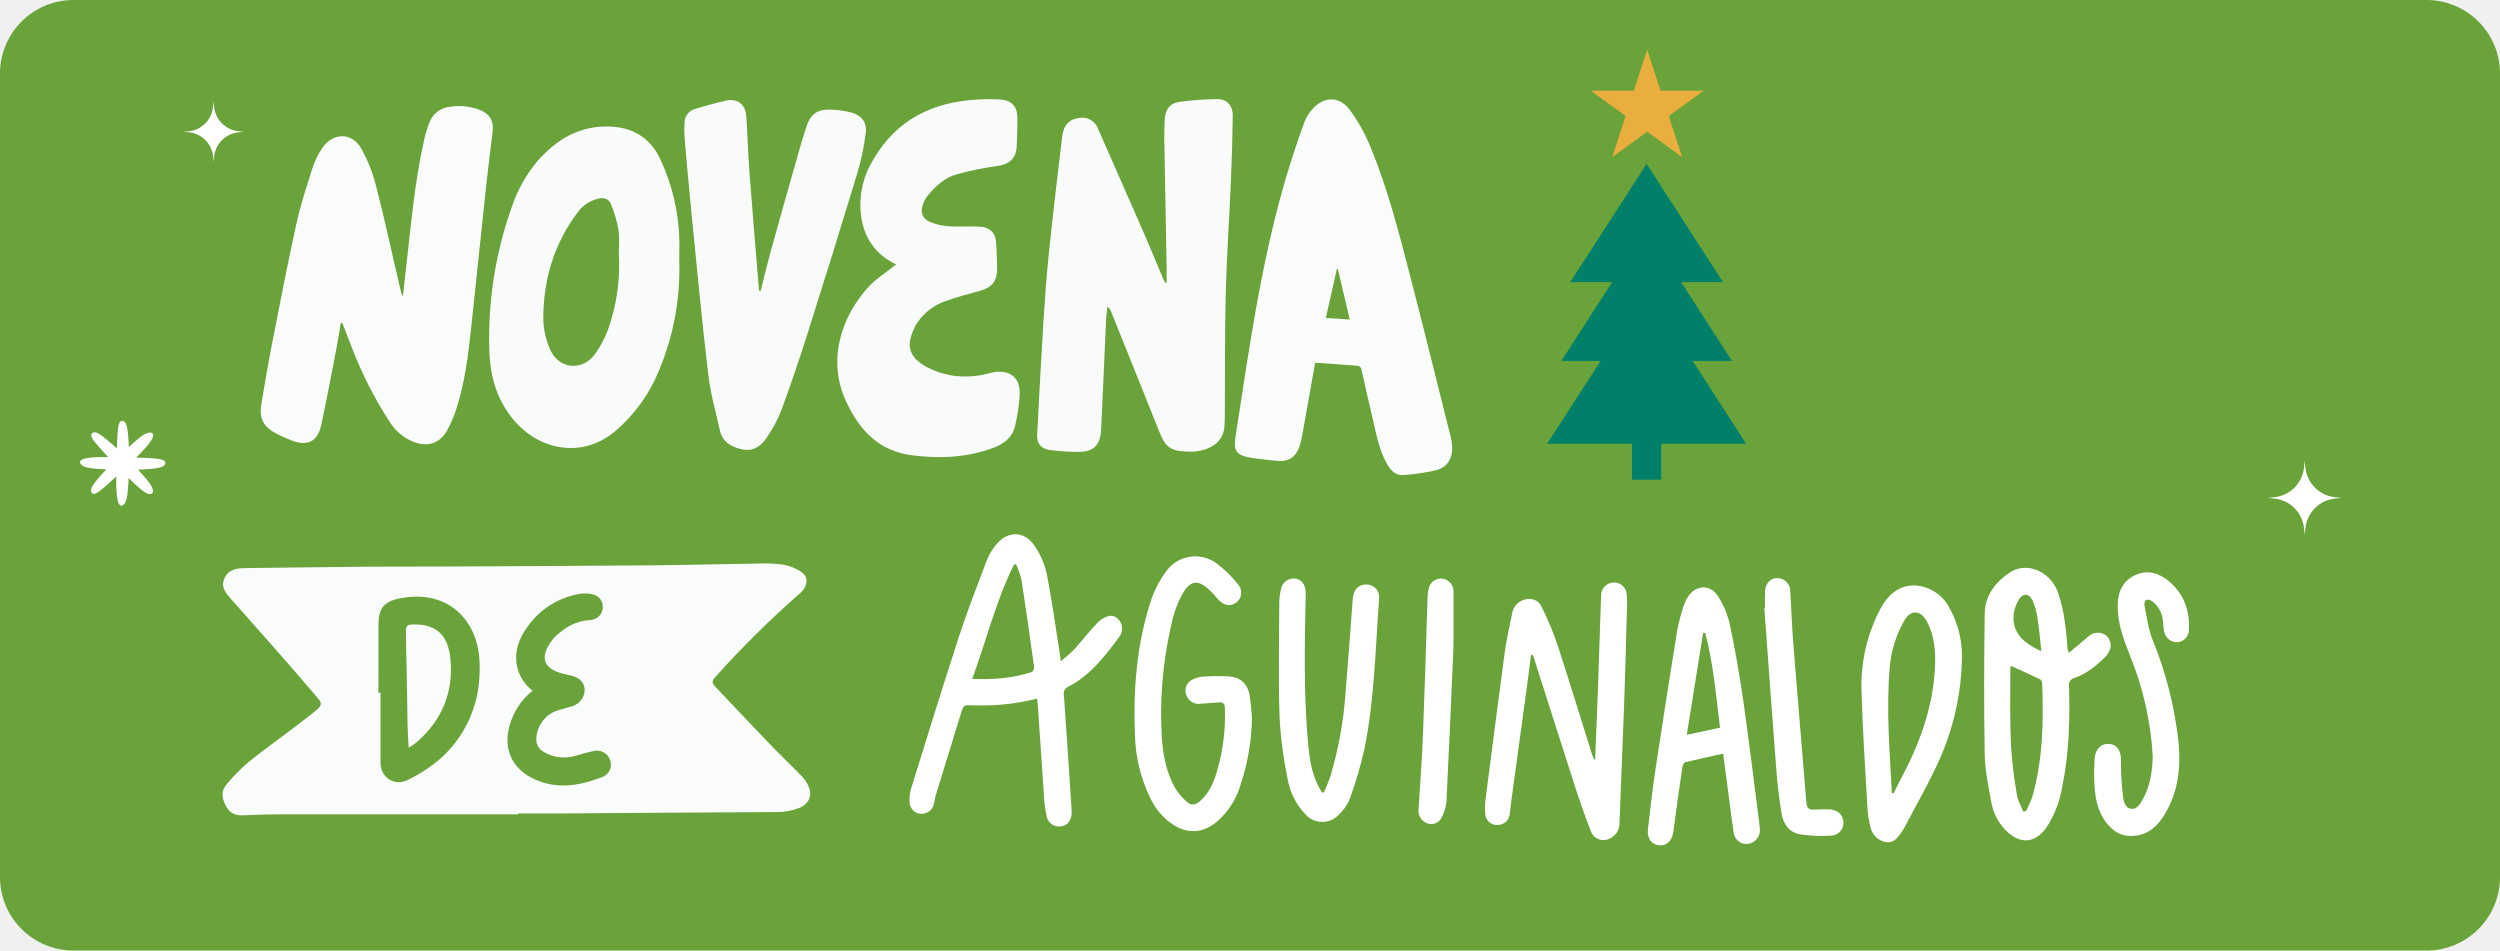
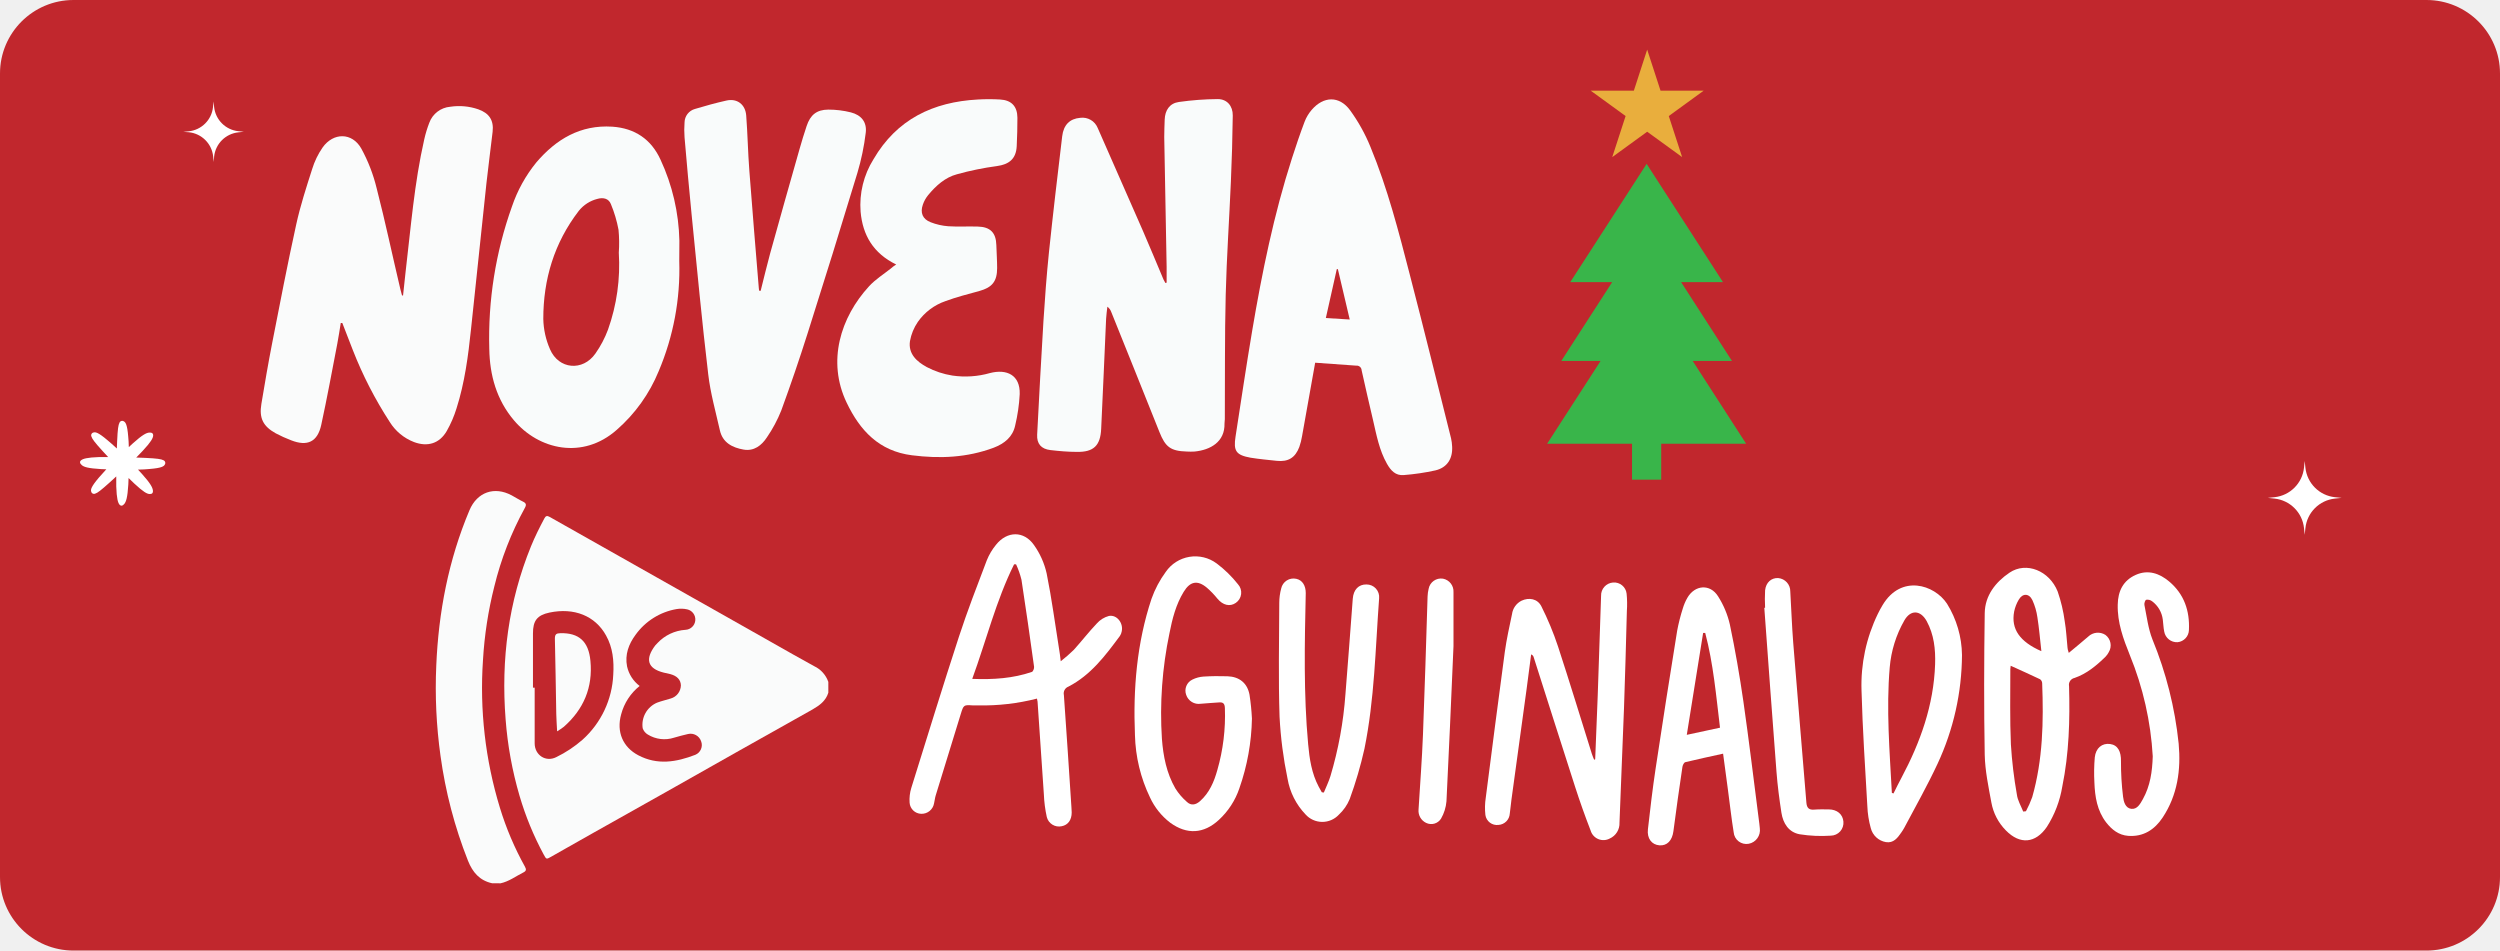
<svg xmlns="http://www.w3.org/2000/svg" viewBox="0 0 793.95 301.88">
  <defs>
-     <style>.cls-1{fill:#6aa33a;}.cls-2{fill:#f9fbfb;}.cls-3{fill:#fafbfb;}.cls-4{fill:#fafcfc;}.cls-5,.cls-6{fill:#fff;}.cls-6{fill-rule:evenodd;}.cls-7{fill:#008069;}.cls-8{fill:#e9ae3d;}</style>
+     <style>.cls-1{fill:#c1272d;}.cls-2{fill:#f9fbfb;}.cls-3{fill:#fafbfb;}.cls-4{fill:#fafcfc;}.cls-5,.cls-6{fill:#fff;}.cls-6{fill-rule:evenodd;}.cls-7{fill:#39b54a;}.cls-8{fill:#e9ae3d;}</style>
  </defs>
  <g id="Capa_2" data-name="Capa 2">
    <g id="Capa_1-2" data-name="Capa 1">
      <rect class="cls-1" width="793.95" height="301.88" rx="23.35" />
      <path class="cls-2" d="M370.5,89.77c0-1.63,0-3.25,0-4.88q-.37-20.67-.76-41.35c0-1.85.08-3.7.14-5.55.11-3,1.57-5.18,4.5-5.6a91.61,91.61,0,0,1,12.38-.92c2.9,0,4.78,2.15,4.74,5.22-.08,7-.29,13.91-.59,20.86-.51,12-1.35,24.09-1.65,36.14-.33,13.14-.2,26.3-.28,39.45,0,.45-.11.89-.1,1.34.15,5.89-4.51,8.42-9.49,8.92a20.67,20.67,0,0,1-2.49,0c-5.14-.15-6.8-1.44-8.69-6.2C363.14,124.46,358,111.74,352.88,99a3.54,3.54,0,0,0-1.2-1.6c-.13,1.27-.34,2.54-.4,3.82-.53,11.67-1,23.33-1.57,35-.25,5.31-2.4,7.38-7.71,7.29-2.8,0-5.61-.25-8.39-.57-2.94-.34-4.38-2-4.23-4.9q.92-18.06,2-36.11c.46-7.26,1-14.52,1.74-21.75,1.29-12.31,2.74-24.6,4.21-36.89.44-3.7,2.46-5.6,5.73-5.87a5.22,5.22,0,0,1,5.55,3.22Q355.85,57,363,73.39c2.22,5.09,4.32,10.23,6.49,15.34a10.42,10.42,0,0,0,.61,1.14Z" />
      <path class="cls-3" d="M128,93.86c.26-2.44.5-4.89.79-7.34,1.67-14.12,2.78-28.33,5.94-42.25A38,38,0,0,1,136.33,39,7.78,7.78,0,0,1,143,33.9a18.77,18.77,0,0,1,8.88.81c3.44,1.22,5,3.44,4.56,7.18-.61,5.39-1.36,10.77-1.94,16.16q-2.5,23.22-4.91,46.45c-.89,8.52-2,17-4.61,25.2a36,36,0,0,1-3.1,7.18c-2.31,4-6.11,5.12-10.4,3.51a15.69,15.69,0,0,1-7.7-6.37,126.43,126.43,0,0,1-11.71-22.79c-1.13-2.88-2.24-5.77-3.36-8.66l-.49,0c-.37,2.21-.68,4.44-1.11,6.64-1.66,8.59-3.23,17.19-5.09,25.73-1.18,5.41-4.42,6.92-9.58,4.88a42.85,42.85,0,0,1-4.88-2.21c-4-2.23-5.31-4.8-4.55-9.34,1.07-6.42,2.16-12.84,3.41-19.23,2.46-12.58,4.89-25.18,7.64-37.69,1.31-6,3.21-11.83,5.08-17.67a24.89,24.89,0,0,1,3.31-6.84c3.43-4.83,9.38-4.81,12.28.32a51.61,51.61,0,0,1,4.88,12.59c2.74,10.63,5,21.37,7.53,32.06.15.67.35,1.34.53,2Z" />
      <path class="cls-4" d="M417.67,115.19c-1.41,8-2.76,15.61-4.15,23.26a20.17,20.17,0,0,1-.89,3.52c-1.29,3.41-3.54,4.77-7.16,4.38-2.79-.3-5.59-.55-8.35-1-4.57-.83-5.45-2.13-4.74-6.67,1.74-11.22,3.4-22.45,5.29-33.65,3.13-18.51,6.87-36.88,12.64-54.79,1.25-3.88,2.55-7.75,4-11.57a12.71,12.71,0,0,1,2.24-3.76c3.76-4.39,8.76-4.56,12.19.08a55.22,55.22,0,0,1,6.48,11.64c5.45,13.18,9,27,12.55,40.77,4.47,17.22,8.72,34.5,13.05,51.77a14.68,14.68,0,0,1,.35,2.65c.21,3.86-1.59,6.69-5.33,7.57a73.07,73.07,0,0,1-10,1.48c-2.63.25-4.16-1.44-5.38-3.6-2.43-4.3-3.31-9.08-4.4-13.8-1.22-5.28-2.48-10.56-3.63-15.85a1.56,1.56,0,0,0-1.74-1.5C426.47,115.85,422.28,115.51,417.67,115.19ZM421.06,101l7.59.47c-1.3-5.51-2.54-10.77-3.77-16h-.34C423.4,90.5,422.27,95.58,421.06,101Z" />
      <path class="cls-2" d="M284.61,84c-7.29-3.56-10.64-9.32-11.3-16.76a27.42,27.42,0,0,1,4.08-16.64c7.42-12.74,18.94-18.23,33.16-19a61.76,61.76,0,0,1,7.07,0c3.61.2,5.47,2.19,5.49,5.81,0,3-.07,6-.22,9-.19,4-2.38,5.8-6.28,6.33a93,93,0,0,0-12.69,2.6c-3.78,1-6.7,3.65-9.18,6.65a9.84,9.84,0,0,0-1.66,3c-.91,2.58-.08,4.61,2.48,5.59a19.38,19.38,0,0,0,5.55,1.27c3.12.21,6.25,0,9.38.1,4,.09,5.83,1.94,5.93,5.9.07,2.43.25,4.85.25,7.27,0,4.24-1.57,6.16-5.62,7.29-3.63,1-7.3,1.92-10.81,3.23a17.69,17.69,0,0,0-8.75,6.59,15.63,15.63,0,0,0-2.5,6.08c-.62,4.1,2.23,6.58,5.35,8.27a26.32,26.32,0,0,0,8.12,2.69,28.38,28.38,0,0,0,11.92-.79c5.31-1.38,9.64.58,9.46,6.69a54.82,54.82,0,0,1-1.45,10c-.79,3.61-3.38,5.68-6.77,7-8.46,3.17-17.12,3.55-26,2.42-10.46-1.33-16.51-7.86-20.75-16.73-6.28-13.13-1.94-27.08,7.13-36.95,2-2.18,4.6-3.8,6.94-5.66C283.35,84.83,283.83,84.54,284.61,84Z" />
      <path class="cls-2" d="M215.72,82.94a82.79,82.79,0,0,1-6.53,34.93,49.69,49.69,0,0,1-13.36,18.67c-10.74,9.47-24.69,6.36-32.65-3.1-5.48-6.49-7.64-14.25-7.79-22.55a124,124,0,0,1,7.2-45.31,45.15,45.15,0,0,1,7.74-14c6.3-7.38,14-12,24.13-11.35,7.16.49,12.34,4,15.3,10.46a64.35,64.35,0,0,1,6,25.76C215.76,78.34,215.72,80.26,215.72,82.94Zm-19.2-2.71a43.93,43.93,0,0,0-.09-7.26A40.45,40.45,0,0,0,194,64.8c-.7-1.76-2.41-2.16-4.23-1.65a11,11,0,0,0-6,3.87c-7.75,10.11-11.24,21.68-11.23,34.27a25.29,25.29,0,0,0,2.13,9.62c2.75,6.43,10.42,7.09,14.42,1.37a33.59,33.59,0,0,0,4-7.59A61.41,61.41,0,0,0,196.52,80.23Z" />
      <path class="cls-2" d="M241.57,92.36c1-3.94,1.93-7.91,3-11.83q4.63-16.68,9.39-33.34c.67-2.4,1.42-4.77,2.2-7.14,1.18-3.56,3.19-5.22,6.9-5.24a29.39,29.39,0,0,1,7.17.88c3.33.86,5.13,3.12,4.71,6.49a76.4,76.4,0,0,1-2.64,12.7q-7.71,25.47-15.77,50.83-3.93,12.41-8.41,24.64a43.36,43.36,0,0,1-4.58,8.57c-1.67,2.54-4.09,4.44-7.39,3.86-3.54-.62-6.64-2.17-7.53-6.11-1.33-5.91-3-11.8-3.7-17.79-2-16.85-3.58-33.76-5.27-50.65-.82-8.19-1.54-16.39-2.25-24.59a30.51,30.51,0,0,1,0-4.78,4.5,4.5,0,0,1,3.31-4.26c3.3-1,6.63-1.91,10-2.67s6,1.22,6.27,4.74c.45,5.85.55,11.73,1,17.59.92,12.41,2,24.8,3,37.21,0,.29.08.57.12.86Z" />
-       <path class="cls-3" d="M164.48,258.61q-38,0-76.08,0c-3.64,0-7.28.14-10.91.32-2.26.11-4.15-.33-5.42-2.43-1.48-2.43-2.12-5-.18-7.31a53.5,53.5,0,0,1,7.37-7.45c5.88-4.7,12.08-9,18-13.66,6.2-4.86,5.74-3.91,1.16-9.3-8.17-9.64-16.68-19-25-28.5-1.66-1.89-3.42-3.82-2.13-6.63s3.77-3.19,6.43-3.23c13-.16,26.05-.34,39.08-.45,8.74-.08,17.49,0,26.24-.06,21.53-.1,43.05-.19,64.57-.38,10.86-.09,21.71-.4,32.57-.55a49.28,49.28,0,0,1,8.6.34,14.91,14.91,0,0,1,5.88,2.43c2.2,1.54,1.8,4.55-.36,6.44a314.61,314.61,0,0,0-27.35,27.06c-1,1.12-.69,1.89.15,2.77,5.75,6.06,11.47,12.15,17.27,18.17,3.36,3.5,6.89,6.84,10.27,10.32a11.45,11.45,0,0,1,2.12,3.16c1.36,3,.09,5.73-3,6.95a19.48,19.48,0,0,1-7.27,1.28c-22.67.09-45.34.28-68,.43-4.66,0-9.32,0-14,0ZM120.17,220h.67c0,7.4,0,14.8,0,22.2,0,4.69,4.43,7.65,8.65,5.5A47.45,47.45,0,0,0,140,240.81a37.13,37.13,0,0,0,12.26-26c.33-5.41-.18-10.79-2.88-15.59-4.45-7.92-12.84-11.2-22.61-9.14-4.91,1-6.6,3.24-6.57,8.32C120.2,205.62,120.17,212.83,120.17,220Zm49-.68a21.42,21.42,0,0,0-7.37,11.26c-2,7,.71,13.09,6.81,16.32,7.67,4.05,15.21,2.75,22.75-.16a4.19,4.19,0,0,0,2.38-5.4,4.44,4.44,0,0,0-5.21-2.85c-1.87.41-3.71.94-5.55,1.46a12.62,12.62,0,0,1-10.5-1.27,4.68,4.68,0,0,1-2-2.52c-.85-3.95,1.91-8.75,5.72-10.19,1.79-.68,3.66-1.1,5.49-1.67a5.58,5.58,0,0,0,4-5.23c-.07-2.26-1.53-3.83-4.23-4.51-.87-.21-1.75-.37-2.61-.59-6.67-1.67-7.42-5.51-3.4-10.82a8.54,8.54,0,0,1,.91-1c3.12-3,6.68-5,11.15-5.25a4.08,4.08,0,0,0,3.9-3.8,4,4,0,0,0-3.21-4.37,11,11,0,0,0-4.16-.13A25.46,25.46,0,0,0,167.55,199c-2.72,3.68-4.28,7.84-3.36,12.57A13.44,13.44,0,0,0,169.14,219.36Z" />
-       <path class="cls-3" d="M129.79,237.47c-.13-2.61-.31-4.76-.35-6.91-.18-10-.29-20-.54-30.06,0-1.74.54-2.14,2.15-2.19,7.4-.19,11.29,3.24,12,11.06,1,10.55-2.7,19.28-10.6,26.26A30.12,30.12,0,0,1,129.79,237.47Z" />
      <path class="cls-5" d="M336.87,210a50.14,50.14,0,0,0,4.14-3.61c2.48-2.74,4.75-5.69,7.3-8.37a7.86,7.86,0,0,1,3.87-2.41c2.56-.46,4.65,2.32,4.05,4.94a3.76,3.76,0,0,1-.57,1.42c-4.61,6.22-9.25,12.43-16.36,16.09a2.31,2.31,0,0,0-1.43,2.68q1.25,17.77,2.39,35.54c0,.58.09,1.15.09,1.72,0,2.4-1.16,4-3.16,4.39a4,4,0,0,1-4.75-2.92,41.13,41.13,0,0,1-.93-7.19c-.69-9.8-1.31-19.61-2-29.42a10.23,10.23,0,0,0-.19-1,69.38,69.38,0,0,1-18.65,2.16c-.57,0-1.15,0-1.72,0-2.89-.18-2.92-.19-3.81,2.67q-4,13-8,26c-.24.79-.3,1.63-.5,2.43a4,4,0,0,1-4.09,3.33,3.8,3.8,0,0,1-3.68-3.53,12.88,12.88,0,0,1,.54-4.69c5-16,9.92-32.07,15.12-48,2.67-8.18,5.79-16.22,8.85-24.27a18.84,18.84,0,0,1,2.91-4.92c3.52-4.45,8.89-4.55,12.11.09a25,25,0,0,1,4,9c1.63,8.06,2.69,16.23,4,24.36C336.56,207.33,336.67,208.33,336.87,210Zm-28.09,5.6c6.74.26,12.93-.16,18.92-2.21.39-.13.78-1.12.7-1.65-1.28-9.22-2.58-18.43-4-27.62a27.33,27.33,0,0,0-1.71-4.89l-.64,0C316.33,190.74,313.27,203.25,308.78,215.55Z" />
      <path class="cls-5" d="M506.6,241.12c.27-6.7.56-13.39.8-20.09q.56-15.89,1.07-31.77a4.12,4.12,0,0,1,3.81-4.27,4,4,0,0,1,4.3,3.55,32.79,32.79,0,0,1,.08,5.52c-.28,10.28-.54,20.55-.91,30.83-.43,12.12-1,24.24-1.43,36.36a5.25,5.25,0,0,1-3.12,5.06,4.24,4.24,0,0,1-6.06-2.58q-2.67-6.87-4.93-13.89c-4.43-13.72-8.78-27.48-13.17-41.21a1.26,1.26,0,0,0-.78-.8c-.48,3.69-.95,7.38-1.45,11.07Q482.43,236.45,480,254c-.2,1.46-.31,2.92-.52,4.37a3.83,3.83,0,0,1-3.59,3.61,3.72,3.72,0,0,1-4.16-3.15,20.63,20.63,0,0,1,.12-5.49c2-15.45,3.95-30.89,6.05-46.32.55-4,1.45-8,2.29-12a5.56,5.56,0,0,1,3-4.24c2.36-1.12,5.1-.67,6.33,1.8a95.41,95.41,0,0,1,5.26,12.68c3.72,11.34,7.18,22.76,10.76,34.15.2.64.48,1.25.73,1.88Z" />
      <path class="cls-5" d="M657,207.35c2.26-1.89,4.25-3.5,6.18-5.18a4.43,4.43,0,0,1,5.46-.54,4.15,4.15,0,0,1,1.06,5.49,6,6,0,0,1-1,1.41c-2.88,2.83-6,5.44-9.86,6.77a2.25,2.25,0,0,0-1.75,2.65c.3,10.68,0,21.33-2.15,31.84a34,34,0,0,1-4.89,12.8c-3.6,5.27-8.54,5.71-13,1.16a16.81,16.81,0,0,1-4.63-8.89c-.92-5-2-10.08-2.11-15.14-.27-15-.22-30,0-45,.08-5.62,3.47-9.88,7.87-12.85,5.32-3.6,12.67-.63,15.3,6a48.63,48.63,0,0,1,2.24,9.46c.48,2.76.59,5.58.88,8.37C656.59,206,656.72,206.38,657,207.35Zm-14.43,50.38.83-.1a33.67,33.67,0,0,0,2-4.49c3.38-11.86,3.62-24,3.15-36.21a1.62,1.62,0,0,0-.66-1.21c-3.07-1.47-6.19-2.86-9.34-4.29a8.06,8.06,0,0,0-.11,1.08c0,8-.16,16,.18,23.91a140.31,140.31,0,0,0,1.9,15.91C640.75,254.19,641.82,255.93,642.53,257.73Zm5.72-51c-.42-3.76-.71-7.24-1.25-10.68a19.75,19.75,0,0,0-1.59-5.45c-1.07-2.24-3.15-2.24-4.36-.11a12.2,12.2,0,0,0-1.43,3.7C638.58,199.85,641.54,203.82,648.25,206.78Z" />
      <path class="cls-5" d="M397.59,228.22a70.76,70.76,0,0,1-4,22.16,24.06,24.06,0,0,1-6.5,10c-4.79,4.45-10.19,4.75-15.47.88a21.33,21.33,0,0,1-6.4-8,48.32,48.32,0,0,1-4.78-19.78c-.61-14.7.58-29.24,5.25-43.29a33.17,33.17,0,0,1,4.54-8.58,11.37,11.37,0,0,1,16.13-2.69,36.67,36.67,0,0,1,6.79,6.62,3.94,3.94,0,0,1-.68,5.92c-1.88,1.31-4.11.75-5.85-1.35a27.62,27.62,0,0,0-3.31-3.44c-3-2.53-5.35-2.07-7.39,1.28-2.48,4.05-3.62,8.57-4.52,13.15A124.39,124.39,0,0,0,369,234.63c.42,5.52,1.47,10.91,4.27,15.76a19.34,19.34,0,0,0,3.69,4.3c1.31,1.22,2.76.95,4.12-.24,3-2.66,4.48-6.17,5.52-9.89A62.65,62.65,0,0,0,389,224.87c-.06-1.47-.58-1.92-1.94-1.79-1.9.17-3.82.22-5.72.42a4.19,4.19,0,0,1-4.64-2.85,3.89,3.89,0,0,1,2-4.84,9.48,9.48,0,0,1,3.46-.94c2.55-.16,5.11-.19,7.66-.1,3.77.13,6.31,2.16,7,5.85A73.51,73.51,0,0,1,397.59,228.22Z" />
      <path class="cls-5" d="M547.22,239.35c-4.17.92-8.08,1.75-12,2.7-.41.1-.83.93-.91,1.47-1,6.82-2,13.64-2.87,20.47-.38,2.94-2,4.66-4.44,4.47s-4-2.17-3.65-5.12c.72-6.41,1.47-12.81,2.43-19.19q3.31-22,6.86-43.88a58.24,58.24,0,0,1,1.79-7.05,15.53,15.53,0,0,1,1.42-3.33c2.38-4.17,7.25-4.56,9.78-.5a28.45,28.45,0,0,1,3.74,8.94c1.7,8.1,3.12,16.28,4.3,24.48,1.78,12.39,3.26,24.81,4.86,37.22.13,1,.27,2,.35,3a4.39,4.39,0,0,1-3.54,4.94,4.05,4.05,0,0,1-4.76-3.66c-.73-4.47-1.21-9-1.82-13.47C548.3,247.17,547.79,243.46,547.22,239.35ZM541.54,201h-.66c-1.71,10.66-3.42,21.32-5.19,32.37l10.55-2.27C545,220.92,544.14,210.84,541.54,201Z" />
      <path class="cls-5" d="M623.09,208a82.8,82.8,0,0,1-7.75,34.54c-3.23,6.93-7,13.6-10.6,20.38-.27.5-.6,1-.92,1.46-1.18,1.73-2.49,3.45-4.88,3.06a6,6,0,0,1-4.82-4.45,30.24,30.24,0,0,1-1.09-7c-.7-12.23-1.52-24.47-1.85-36.72A51.78,51.78,0,0,1,596.34,195c.47-1,1-1.93,1.55-2.86,5.87-9.78,16.42-6.51,20.44-.42A31.6,31.6,0,0,1,623.09,208Zm-22.27,43.81.52.17c.85-1.68,1.65-3.38,2.54-5,6-11.28,10.23-23.06,10.67-36,.16-4.8-.35-9.45-2.67-13.72-2-3.6-5.14-3.67-7.11-.2a36.07,36.07,0,0,0-4.63,14.87C599,225.24,600.11,238.54,600.82,251.84Z" />
      <path class="cls-5" d="M420.43,251.69c.71-1.74,1.55-3.45,2.1-5.24a121,121,0,0,0,4.75-25.93c.84-10.11,1.55-20.23,2.33-30.35.22-2.92,1.86-4.61,4.37-4.56a4,4,0,0,1,4,4.41c-1.18,16-1.45,32-4.66,47.78a127.94,127.94,0,0,1-4.67,15.94,14,14,0,0,1-3.47,5,7.16,7.16,0,0,1-10.59-.12,21.65,21.65,0,0,1-5.69-11.32,130,130,0,0,1-2.54-19.7c-.39-12-.13-24.12-.09-36.18a17.79,17.79,0,0,1,.61-4.53,4,4,0,0,1,4.8-3.07c1.95.42,3,2.18,3,4.51-.35,16-.71,32.05.76,48,.42,4.64,1.11,9.27,3.34,13.48.32.61.67,1.2,1,1.8Z" />
      <path class="cls-5" d="M683.67,240.19a99.82,99.82,0,0,0-7.27-32.11c-2.08-5.16-4-10.38-3.85-16.09.08-4.27,1.73-7.63,5.7-9.41s7.59-.48,10.67,2.12c4.73,4,6.53,9.31,6.24,15.39a4,4,0,0,1-3.59,3.86,4.08,4.08,0,0,1-4.26-3.38c-.26-1.25-.28-2.54-.45-3.8a8.57,8.57,0,0,0-3.38-5.81,2.47,2.47,0,0,0-1.88-.49c-.33.08-.69,1.12-.58,1.64.75,3.66,1.19,7.48,2.54,10.92a119.55,119.55,0,0,1,8.34,33.12c.76,8.34-.36,16.35-5.09,23.49-2.55,3.85-6.13,6.17-10.94,5.81-3-.23-5.19-1.95-7-4.27-2.87-3.74-3.56-8.14-3.73-12.65a56.47,56.47,0,0,1,.12-8c.32-3,2.34-4.59,4.86-4.25s3.52,2.46,3.46,5.49a88,88,0,0,0,.66,11.23c.18,1.58.72,3.63,2.6,3.87s2.88-1.6,3.71-3.11C682.86,249.6,683.52,245.07,683.67,240.19Z" />
      <path class="cls-5" d="M560.56,193a51,51,0,0,1,0-5.53c.27-2.52,2-4,4.15-3.89a4.21,4.21,0,0,1,3.85,4.28c.33,5.42.5,10.85.93,16.26,1.35,16.92,2.8,33.84,4.18,50.76.13,1.66.78,2.39,2.5,2.24,1.52-.13,3.06-.08,4.6-.07,2.66,0,4.47,1.56,4.66,3.87a4.08,4.08,0,0,1-4,4.47,44.06,44.06,0,0,1-9.88-.44c-3.52-.64-5.28-3.47-5.81-6.86-.66-4.29-1.23-8.6-1.56-12.92-1.35-17.38-2.59-34.76-3.87-52.14Z" />
      <path class="cls-5" d="M461.6,205.22c-.77,17.48-1.42,33.36-2.23,49.24a13.25,13.25,0,0,1-1.73,5.53,3.68,3.68,0,0,1-4.74,1.34,4.26,4.26,0,0,1-2.4-4.21c.49-8,1.1-15.9,1.41-23.87.58-14.6,1-29.22,1.46-43.82a12,12,0,0,1,.34-2.46,4,4,0,0,1,4.54-3.2,4.12,4.12,0,0,1,3.35,4.28Z" />
      <path class="cls-6" d="M48.56,155.75c-.11-.86-.64-2.09-3.46-5.23l-1.28-1.38c1.38,0,2.64-.11,3.68-.2,3.92-.31,4.56-.87,4.84-1.4a.93.93,0,0,0-.47-1.39c-.66-.35-1.91-.56-5.84-.74l-2.77-.1c.76-.77,1.46-1.49,2.06-2.13,2.68-2.87,3.26-4.05,3.32-4.8s-.41-1.07-1.26-1-2.09.63-5.23,3.46c-.39.35-.8.74-1.24,1.15,0-1.25-.11-2.39-.19-3.34-.31-3.91-.87-4.56-1.4-4.84a.93.93,0,0,0-1.39.47c-.35.67-.56,1.92-.73,5.84,0,.7-.07,1.48-.09,2.31-1.09-1-2.11-1.93-3-2.65-3-2.55-3.84-2.61-4.42-2.43a.92.92,0,0,0-.64,1.31c.22.72.95,1.75,3.6,4.65l1.7,1.84c-1,0-2,0-2.81,0-3.93.13-5.17.55-5.75,1s-.47,1,.21,1.58,1.93,1,6.14,1.25c.5,0,1.05.05,1.62.06-.91,1-1.72,1.88-2.37,2.65-2.55,3-2.61,3.84-2.43,4.41a.92.92,0,0,0,1.31.65c.72-.22,1.75-1,4.65-3.61.59-.54,1.27-1.16,2-1.84,0,1.16,0,2.24,0,3.18.13,3.92.55,5.17,1,5.74s1.05.47,1.58-.21,1-1.92,1.25-6.14c0-.63.06-1.32.08-2.06.65.64,1.27,1.24,1.83,1.76,2.87,2.67,4,3.26,4.79,3.32S48.66,156.6,48.56,155.75Z" />
      <path class="cls-5" d="M731.93,146.4l.22,2.12a10.54,10.54,0,0,0,9.38,9.38l2.12.22-2.12.22a10.54,10.54,0,0,0-9.38,9.38l-.22,2.12-.22-2.12a10.54,10.54,0,0,0-9.38-9.38l-2.12-.22,2.12-.22a10.54,10.54,0,0,0,9.38-9.38Z" />
      <path class="cls-5" d="M67.84,32.22,67.65,34a8.64,8.64,0,0,1-7.7,7.7l-1.74.18L60,42a8.64,8.64,0,0,1,7.7,7.7l.19,1.75L68,49.73a8.65,8.65,0,0,1,7.7-7.7l1.74-.18-1.74-.18A8.65,8.65,0,0,1,68,34Z" />
      <polygon class="cls-7" points="554.54 140.93 537.56 114.62 550.03 114.62 533.88 89.59 547.18 89.59 522.94 52.04 498.69 89.59 512 89.59 495.84 114.62 508.32 114.62 491.33 140.93 518.3 140.93 518.3 152.34 527.57 152.34 527.57 140.93 554.54 140.93" />
      <polygon class="cls-8" points="523.11 15.76 527.35 28.79 541.06 28.79 529.97 36.85 534.21 49.89 523.11 41.83 512.02 49.89 516.26 36.85 505.17 28.79 518.88 28.79 523.11 15.76" />
+       <path class="cls-3" d="M188.51,264.45l-9,5.09L175,272.1c-1.49.84-1.48.85-2.33-.71A96.07,96.07,0,0,1,165,252.75a118.08,118.08,0,0,1-4.43-24.32c-1.48-19,.89-37.34,8.09-55,1.22-3,2.69-5.9,4.2-8.76.43-.81.84-1,1.7-.51q22.65,12.81,45.31,25.59c.74.41,1.49.81,2.22,1.25l23,13c4.49,2.52,8.94,5.11,13.47,7.56a8.65,8.65,0,0,1,4.5,5V220c-.81,2.59-2.76,4-5,5.3q-23.45,13.14-46.82,26.38Z" />
+       <path class="cls-3" d="M156.3,280.51c-4-.88-6.21-3.48-7.69-7.19A143.45,143.45,0,0,1,139.89,240a156.28,156.28,0,0,1-1.34-28.59c.71-17,3.89-33.59,10.55-49.38,2.42-5.74,7.89-7.67,13.39-4.72,1.21.65,2.37,1.41,3.61,2,1,.48,1.14,1,.58,2a101.75,101.75,0,0,0-9.71,25,125,125,0,0,0-3.58,23.25,130.14,130.14,0,0,0,5.38,47,96.24,96.24,0,0,0,7.92,18.64c.51.9.48,1.4-.51,1.89-2.38,1.19-4.53,2.85-7.21,3.43Z" />
+       <path class="cls-1" d="M174.5,194.54c-3.91.83-5.26,2.58-5.24,6.63,0,5.74,0,11.48,0,17.22h.54c0,5.89,0,11.78,0,17.68,0,3.73,3.52,6.08,6.88,4.37a37.85,37.85,0,0,0,8.32-5.52,29.52,29.52,0,0,0,9.76-20.68c.27-4.32-.14-8.6-2.29-12.42C189,195.52,182.27,192.91,174.5,194.54Zm4.58,36.26a22.9,22.9,0,0,1-2.15,1.46c-.1-2.07-.24-3.78-.27-5.5-.15-8-.24-15.95-.44-23.93,0-1.39.43-1.71,1.72-1.74,5.89-.15,9,2.58,9.57,8.81C188.31,218.29,185.37,225.24,179.08,230.8Z" />
+       <path class="cls-1" d="M236.67,248.74Z" />
+       <path class="cls-1" d="M222.65,235.38a3.54,3.54,0,0,0-4.15-2.27c-1.49.32-2.95.75-4.42,1.16a10,10,0,0,1-8.36-1,3.69,3.69,0,0,1-1.62-2,7.64,7.64,0,0,1,4.55-8.11c1.42-.54,2.92-.87,4.37-1.33a4.44,4.44,0,0,0,3.22-4.17c-.06-1.79-1.22-3-3.37-3.58-.69-.17-1.39-.3-2.08-.47-5.31-1.33-5.91-4.39-2.71-8.62a6.74,6.74,0,0,1,.73-.78,13.39,13.39,0,0,1,8.88-4.19,3.29,3.29,0,0,0,.55-6.5,8.84,8.84,0,0,0-3.32-.1,20.3,20.3,0,0,0-13.1,8.21c-2.16,2.93-3.41,6.25-2.68,10a10.67,10.67,0,0,0,4,6.22,17.06,17.06,0,0,0-5.87,9c-1.57,5.59.56,10.43,5.42,13,6.1,3.22,12.11,2.18,18.11-.13A3.35,3.35,0,0,0,222.65,235.38Z" />
    </g>
  </g>
</svg>
